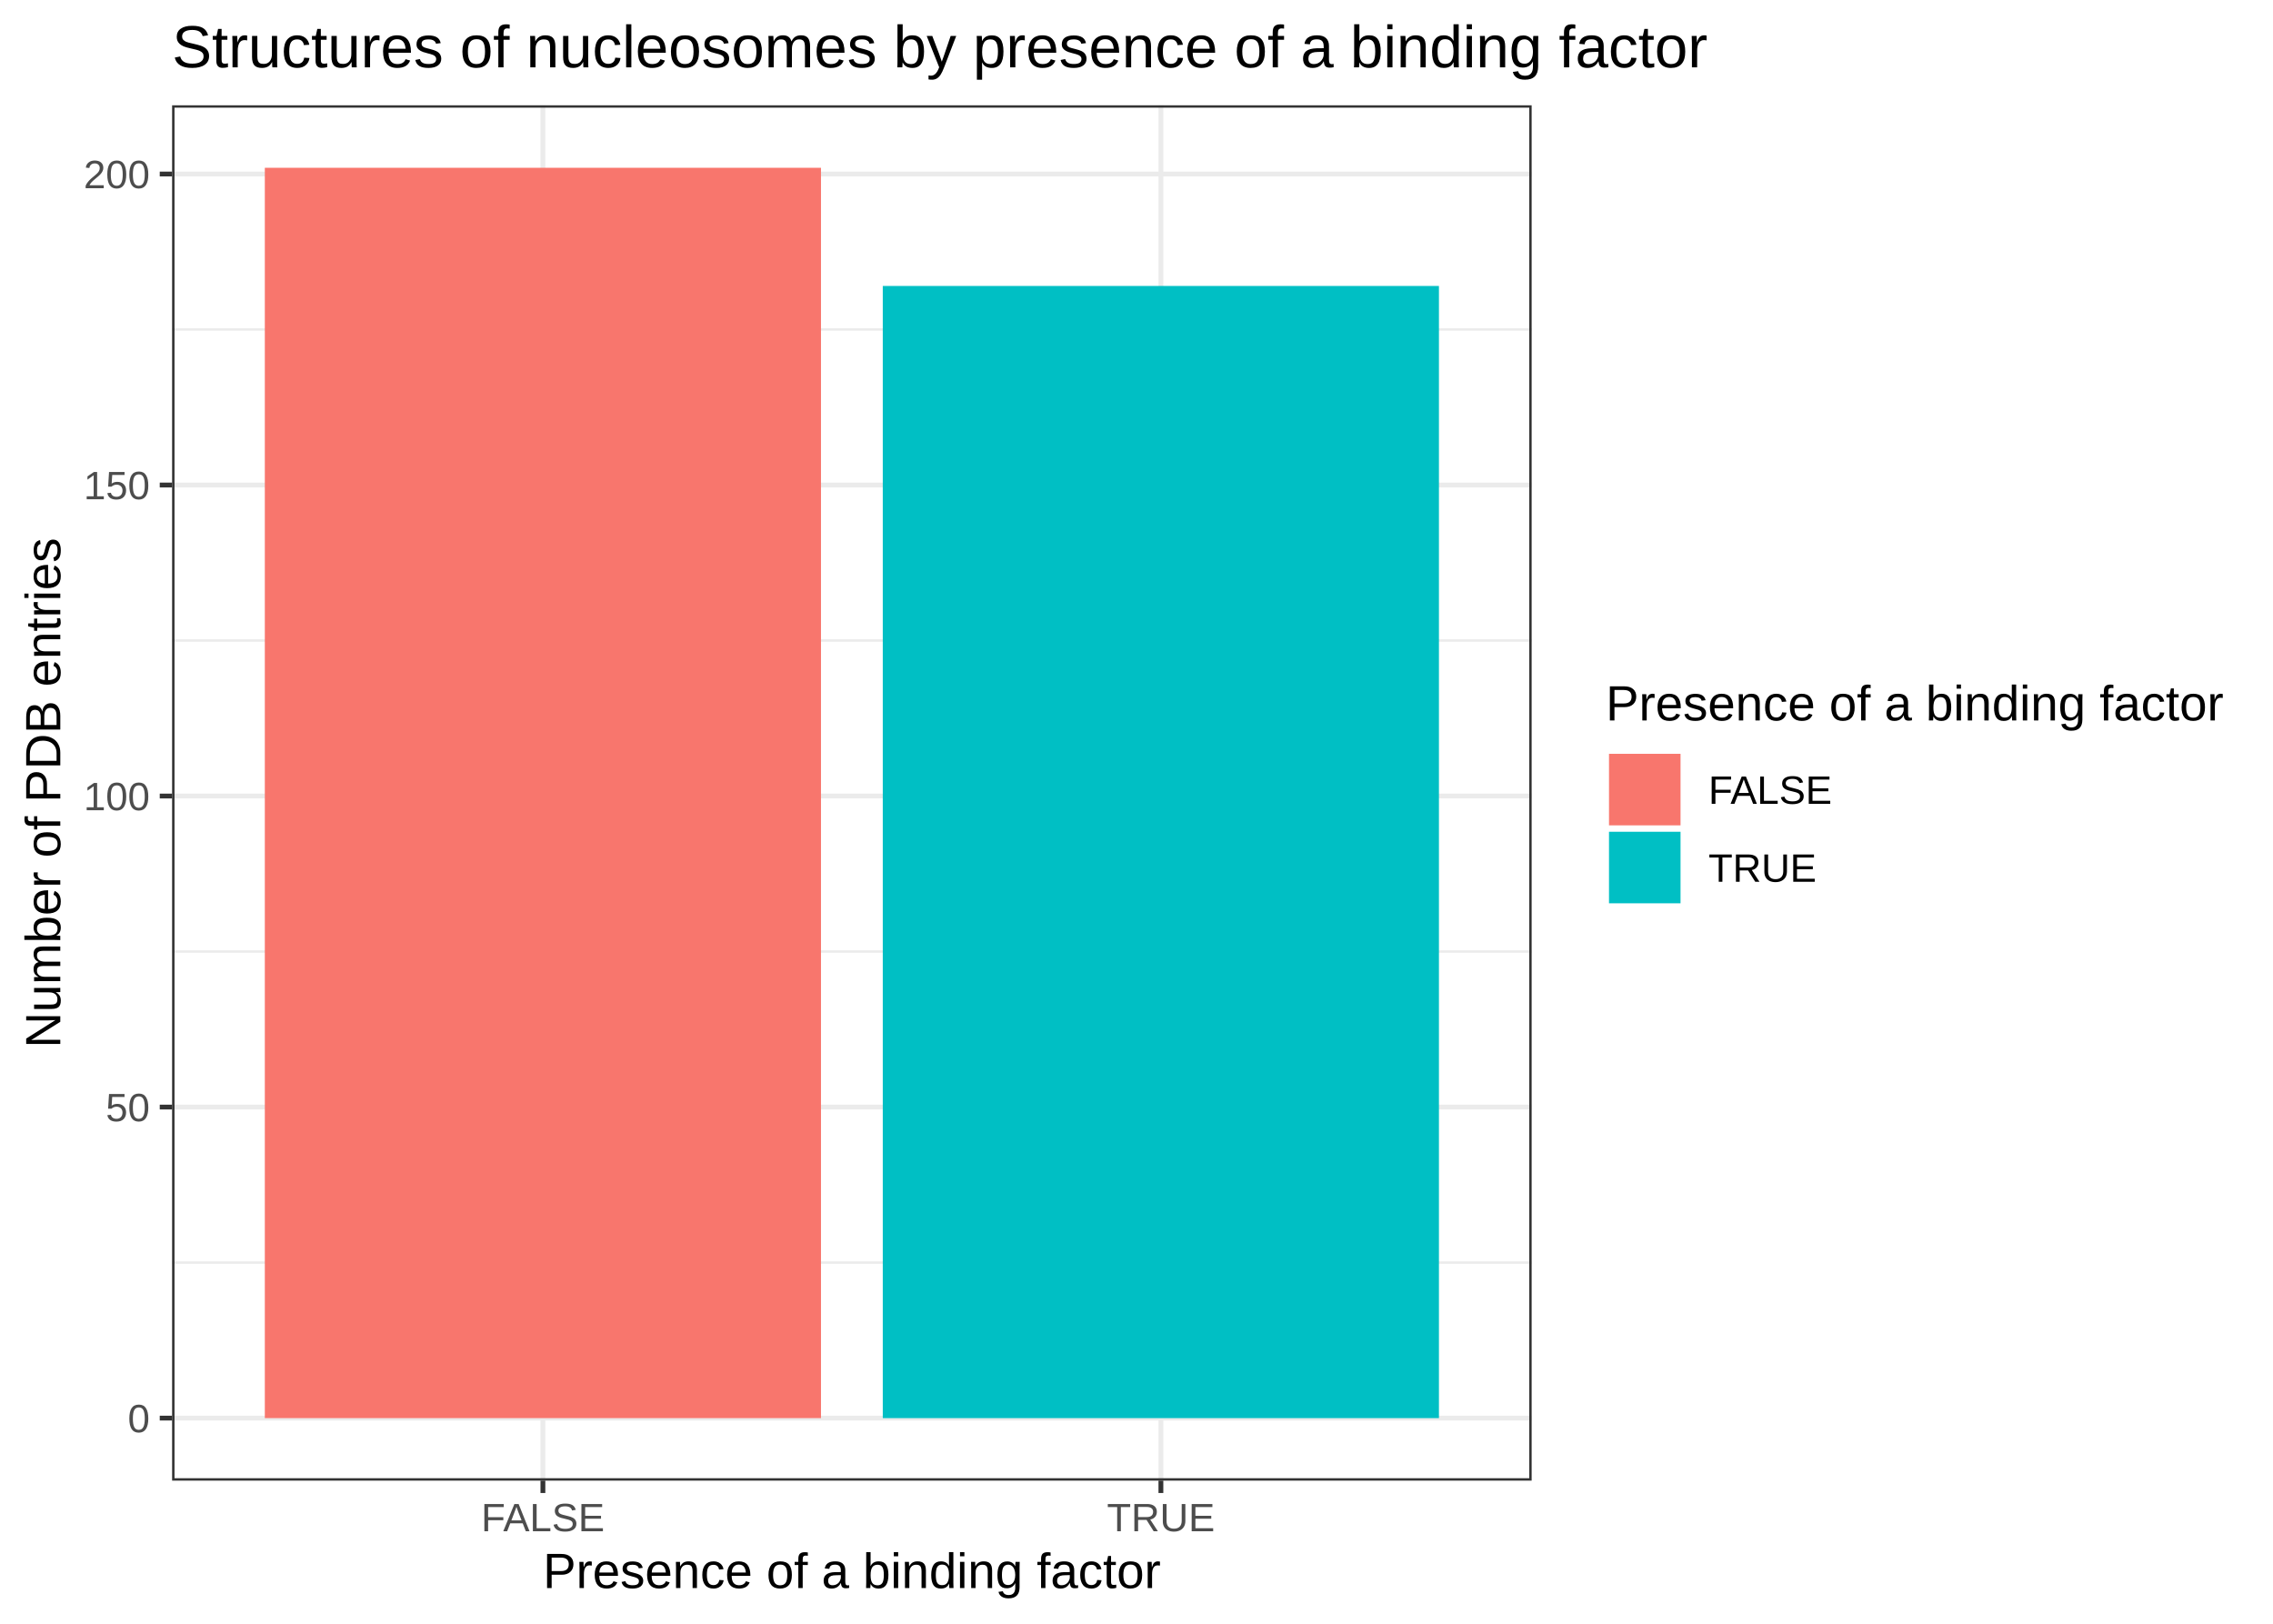
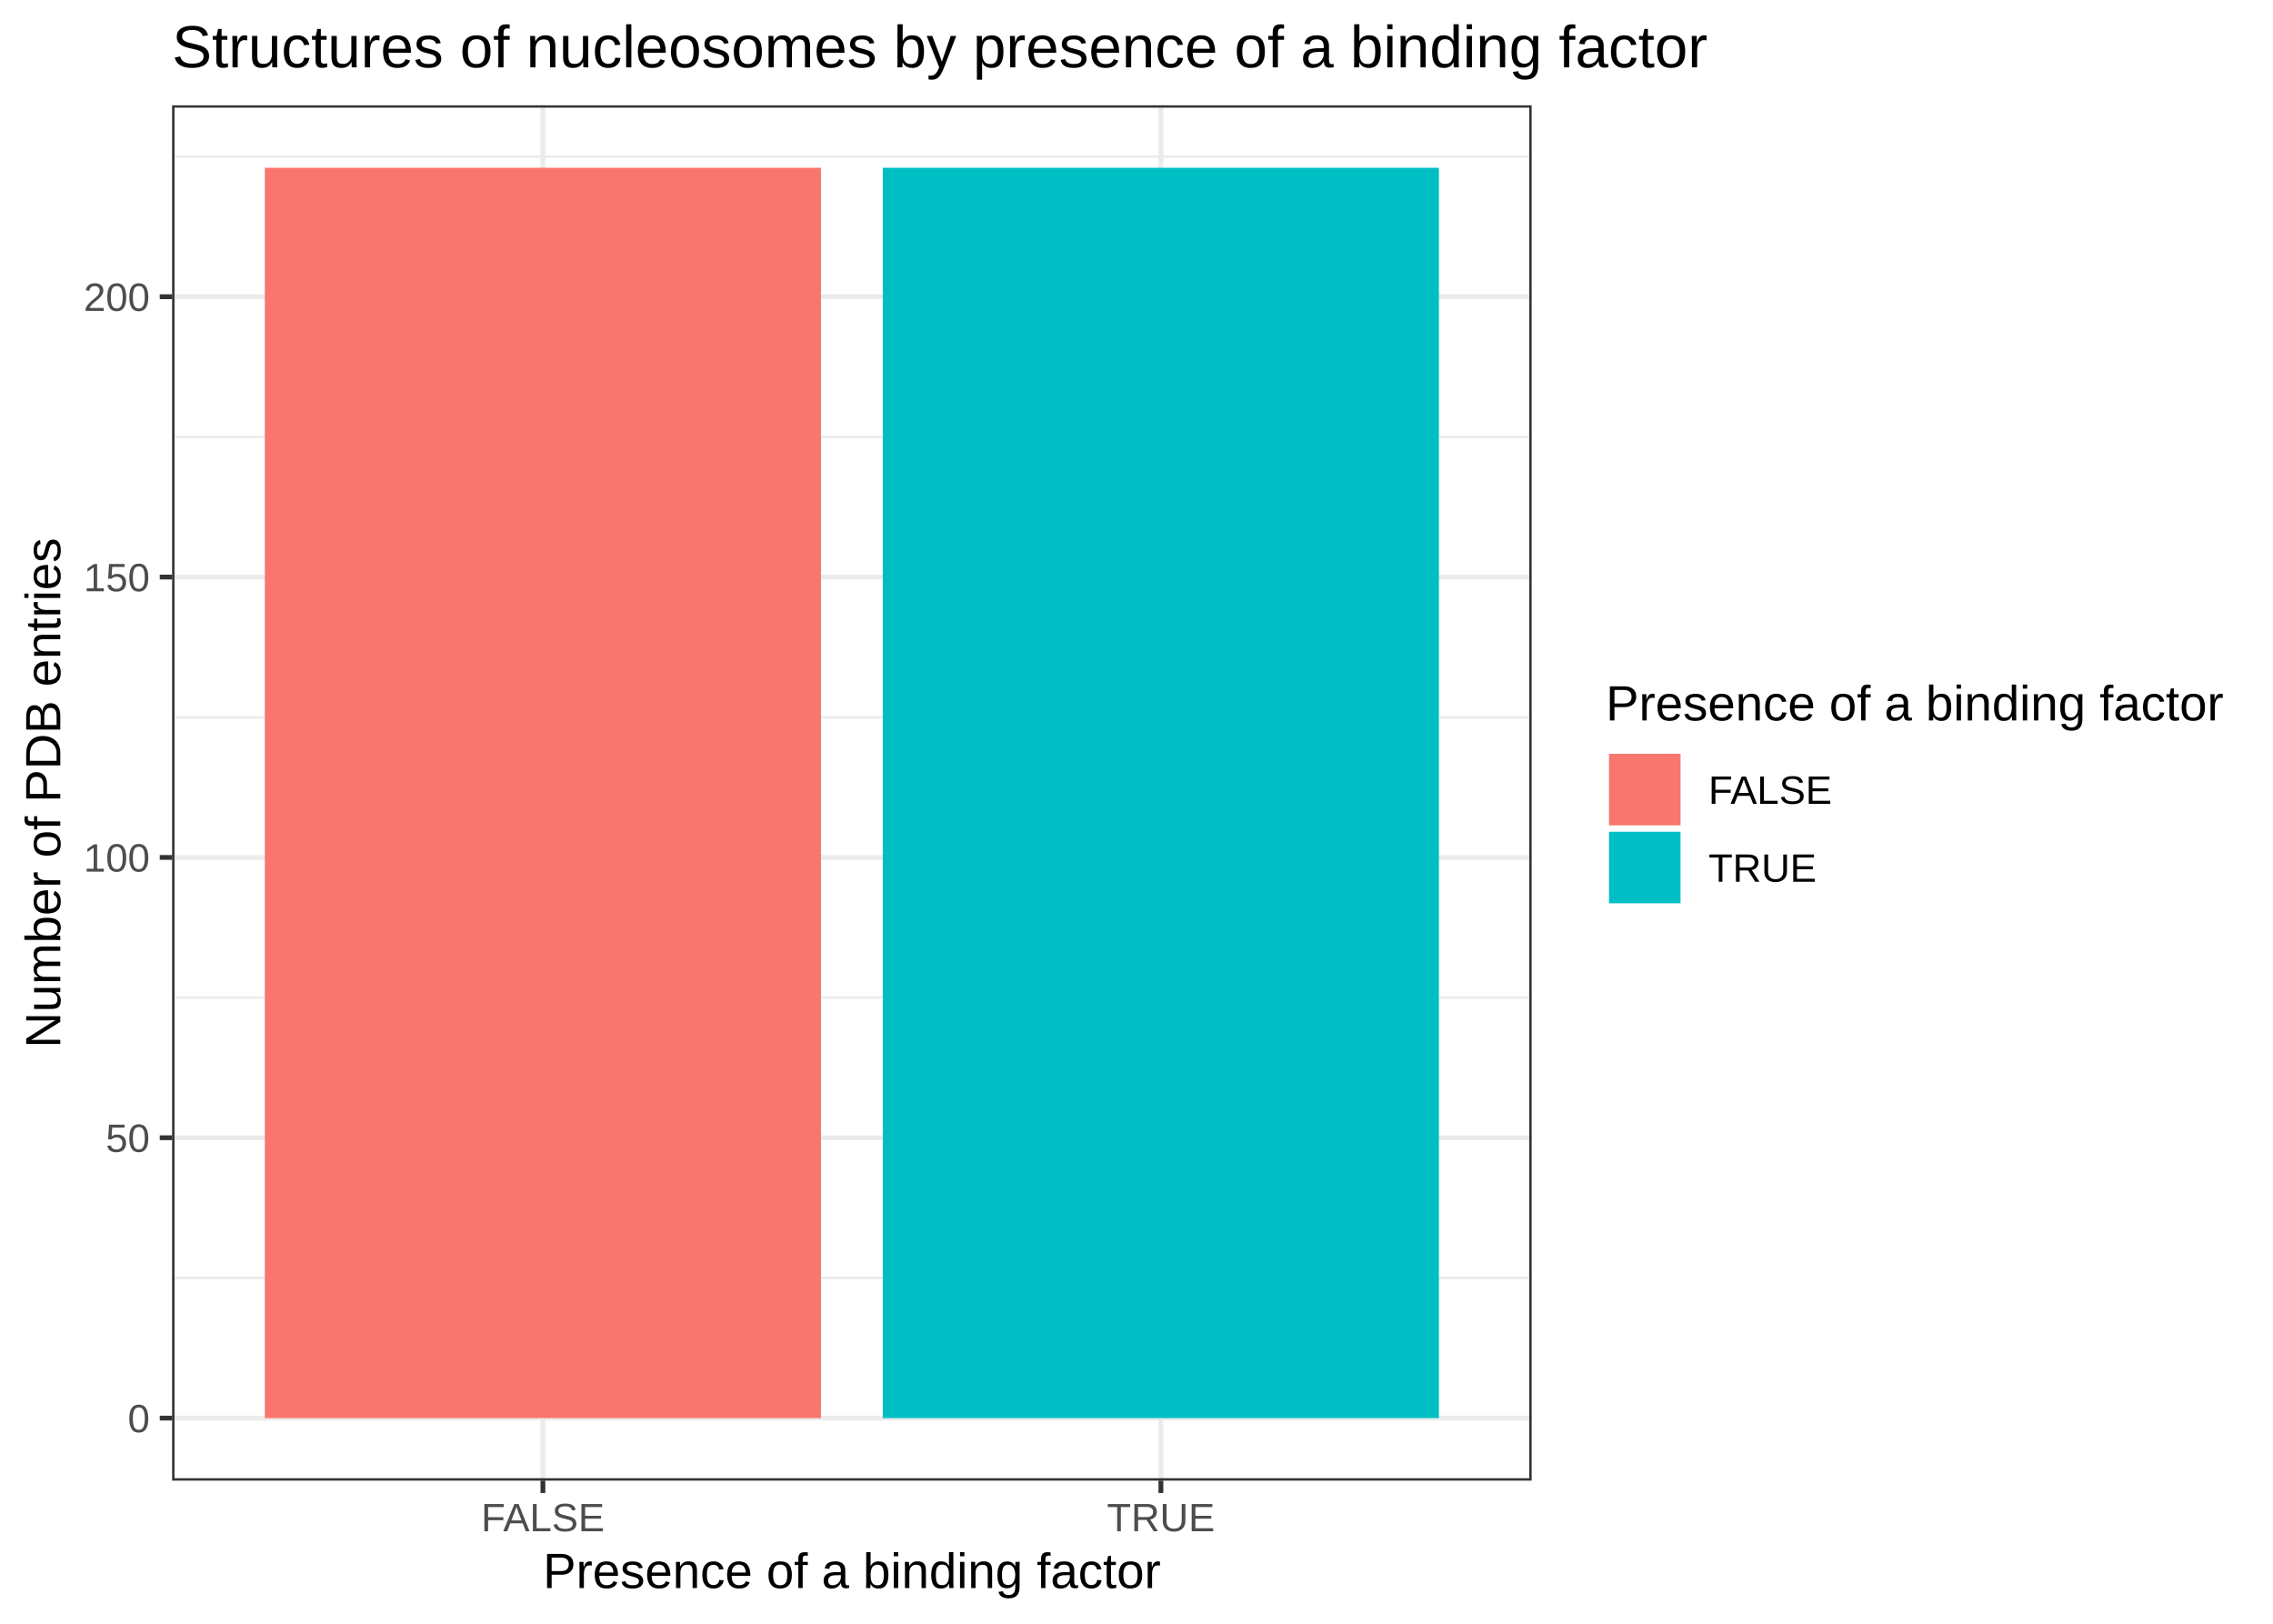
<svg xmlns="http://www.w3.org/2000/svg" class="svglite" width="504.00pt" height="360.00pt" viewBox="0 0 504.00 360.00">
  <defs>
    <style type="text/css">
    .svglite line, .svglite polyline, .svglite polygon, .svglite path, .svglite rect, .svglite circle {
      fill: none;
      stroke: #000000;
      stroke-linecap: round;
      stroke-linejoin: round;
      stroke-miterlimit: 10.00;
+     }
+     .svglite text {
+       white-space: pre;
    }
  </style>
  </defs>
  <rect width="100%" height="100%" style="stroke: none; fill: #FFFFFF;" />
  <defs>
    <clipPath id="cpMC4wMHw1MDQuMDB8MC4wMHwzNjAuMDA=">
      <rect x="0.00" y="0.00" width="504.00" height="360.00" />
    </clipPath>
  </defs>
  <g clip-path="url(#cpMC4wMHw1MDQuMDB8MC4wMHwzNjAuMDA=)">
    <rect x="0.00" y="0.00" width="504.00" height="360.00" style="stroke-width: 1.07; stroke: #FFFFFF; fill: #FFFFFF;" />
  </g>
  <defs>
    <clipPath id="cpMzguMTZ8MzM5LjYyfDIzLjM0fDMyOC4yNw==">
      <rect x="38.16" y="23.34" width="301.46" height="304.93" />
    </clipPath>
  </defs>
  <g clip-path="url(#cpMzguMTZ8MzM5LjYyfDIzLjM0fDMyOC4yNw==)">
    <rect x="38.16" y="23.34" width="301.46" height="304.93" style="stroke-width: 1.07; stroke: none; fill: #FFFFFF;" />
-     <polyline points="38.16,279.93 339.62,279.93 " style="stroke-width: 0.53; stroke: #EBEBEB; stroke-linecap: butt;" />
-     <polyline points="38.16,210.97 339.62,210.97 " style="stroke-width: 0.53; stroke: #EBEBEB; stroke-linecap: butt;" />
-     <polyline points="38.16,142.01 339.62,142.01 " style="stroke-width: 0.53; stroke: #EBEBEB; stroke-linecap: butt;" />
-     <polyline points="38.16,73.05 339.62,73.05 " style="stroke-width: 0.53; stroke: #EBEBEB; stroke-linecap: butt;" />
+     <polyline points="38.16,283.33 339.62,283.33 " style="stroke-width: 0.53; stroke: #EBEBEB; stroke-linecap: butt;" />
+     <polyline points="38.16,221.17 339.62,221.17 " style="stroke-width: 0.53; stroke: #EBEBEB; stroke-linecap: butt;" />
+     <polyline points="38.16,159.02 339.62,159.02 " style="stroke-width: 0.53; stroke: #EBEBEB; stroke-linecap: butt;" />
+     <polyline points="38.16,96.86 339.62,96.86 " style="stroke-width: 0.53; stroke: #EBEBEB; stroke-linecap: butt;" />
+     <polyline points="38.16,34.71 339.62,34.71 " style="stroke-width: 0.53; stroke: #EBEBEB; stroke-linecap: butt;" />
    <polyline points="38.16,314.41 339.62,314.41 " style="stroke-width: 1.07; stroke: #EBEBEB; stroke-linecap: butt;" />
-     <polyline points="38.16,245.45 339.62,245.45 " style="stroke-width: 1.07; stroke: #EBEBEB; stroke-linecap: butt;" />
-     <polyline points="38.16,176.49 339.62,176.49 " style="stroke-width: 1.07; stroke: #EBEBEB; stroke-linecap: butt;" />
-     <polyline points="38.16,107.53 339.62,107.53 " style="stroke-width: 1.07; stroke: #EBEBEB; stroke-linecap: butt;" />
-     <polyline points="38.16,38.58 339.62,38.58 " style="stroke-width: 1.07; stroke: #EBEBEB; stroke-linecap: butt;" />
+     <polyline points="38.16,252.25 339.62,252.25 " style="stroke-width: 1.07; stroke: #EBEBEB; stroke-linecap: butt;" />
+     <polyline points="38.16,190.10 339.62,190.10 " style="stroke-width: 1.07; stroke: #EBEBEB; stroke-linecap: butt;" />
+     <polyline points="38.16,127.94 339.62,127.94 " style="stroke-width: 1.07; stroke: #EBEBEB; stroke-linecap: butt;" />
+     <polyline points="38.16,65.79 339.62,65.79 " style="stroke-width: 1.07; stroke: #EBEBEB; stroke-linecap: butt;" />
    <polyline points="120.38,328.27 120.38,23.34 " style="stroke-width: 1.07; stroke: #EBEBEB; stroke-linecap: butt;" />
    <polyline points="257.41,328.27 257.41,23.34 " style="stroke-width: 1.07; stroke: #EBEBEB; stroke-linecap: butt;" />
    <rect x="58.72" y="37.20" width="123.32" height="277.21" style="stroke-width: 1.07; stroke: none; stroke-linecap: square; stroke-linejoin: miter; fill: #F8766D;" />
-     <rect x="195.74" y="63.40" width="123.32" height="251.01" style="stroke-width: 1.07; stroke: none; stroke-linecap: square; stroke-linejoin: miter; fill: #00BFC4;" />
+     <rect x="195.74" y="37.20" width="123.32" height="277.21" style="stroke-width: 1.07; stroke: none; stroke-linecap: square; stroke-linejoin: miter; fill: #00BFC4;" />
    <rect x="38.16" y="23.34" width="301.46" height="304.93" style="stroke-width: 1.07; stroke: #333333;" />
  </g>
  <g clip-path="url(#cpMC4wMHw1MDQuMDB8MC4wMHwzNjAuMDA=)">
-     <text x="33.23" y="317.56" text-anchor="end" style="font-size: 8.80px; fill: #4D4D4D; font-family: Arial;" textLength="4.90px" lengthAdjust="spacingAndGlyphs">0</text>
-     <text x="33.23" y="248.60" text-anchor="end" style="font-size: 8.80px; fill: #4D4D4D; font-family: Arial;" textLength="9.79px" lengthAdjust="spacingAndGlyphs">50</text>
-     <text x="33.23" y="179.64" text-anchor="end" style="font-size: 8.80px; fill: #4D4D4D; font-family: Arial;" textLength="14.69px" lengthAdjust="spacingAndGlyphs">100</text>
-     <text x="33.23" y="110.69" text-anchor="end" style="font-size: 8.80px; fill: #4D4D4D; font-family: Arial;" textLength="14.69px" lengthAdjust="spacingAndGlyphs">150</text>
-     <text x="33.23" y="41.73" text-anchor="end" style="font-size: 8.80px; fill: #4D4D4D; font-family: Arial;" textLength="14.69px" lengthAdjust="spacingAndGlyphs">200</text>
+     <text x="33.23" y="317.56" text-anchor="end" style="font-size: 8.80px;fill: #4D4D4D; font-family: &quot;Arial&quot;;" textLength="4.90px" lengthAdjust="spacingAndGlyphs">0</text>
+     <text x="33.23" y="255.40" text-anchor="end" style="font-size: 8.80px;fill: #4D4D4D; font-family: &quot;Arial&quot;;" textLength="9.79px" lengthAdjust="spacingAndGlyphs">50</text>
+     <text x="33.23" y="193.25" text-anchor="end" style="font-size: 8.80px;fill: #4D4D4D; font-family: &quot;Arial&quot;;" textLength="14.69px" lengthAdjust="spacingAndGlyphs">100</text>
+     <text x="33.23" y="131.10" text-anchor="end" style="font-size: 8.80px;fill: #4D4D4D; font-family: &quot;Arial&quot;;" textLength="14.69px" lengthAdjust="spacingAndGlyphs">150</text>
+     <text x="33.23" y="68.94" text-anchor="end" style="font-size: 8.80px;fill: #4D4D4D; font-family: &quot;Arial&quot;;" textLength="14.69px" lengthAdjust="spacingAndGlyphs">200</text>
    <polyline points="35.42,314.41 38.16,314.41 " style="stroke-width: 1.07; stroke: #333333; stroke-linecap: butt;" />
-     <polyline points="35.42,245.45 38.16,245.45 " style="stroke-width: 1.07; stroke: #333333; stroke-linecap: butt;" />
-     <polyline points="35.42,176.49 38.16,176.49 " style="stroke-width: 1.07; stroke: #333333; stroke-linecap: butt;" />
-     <polyline points="35.42,107.53 38.16,107.53 " style="stroke-width: 1.07; stroke: #333333; stroke-linecap: butt;" />
-     <polyline points="35.42,38.58 38.16,38.58 " style="stroke-width: 1.07; stroke: #333333; stroke-linecap: butt;" />
+     <polyline points="35.42,252.25 38.16,252.25 " style="stroke-width: 1.07; stroke: #333333; stroke-linecap: butt;" />
+     <polyline points="35.42,190.10 38.16,190.10 " style="stroke-width: 1.07; stroke: #333333; stroke-linecap: butt;" />
+     <polyline points="35.42,127.94 38.16,127.94 " style="stroke-width: 1.07; stroke: #333333; stroke-linecap: butt;" />
+     <polyline points="35.42,65.79 38.16,65.79 " style="stroke-width: 1.07; stroke: #333333; stroke-linecap: butt;" />
    <polyline points="120.38,331.01 120.38,328.27 " style="stroke-width: 1.07; stroke: #333333; stroke-linecap: butt;" />
    <polyline points="257.41,331.01 257.41,328.27 " style="stroke-width: 1.07; stroke: #333333; stroke-linecap: butt;" />
-     <text x="120.38" y="339.50" text-anchor="middle" style="font-size: 8.80px; fill: #4D4D4D; font-family: Arial;" textLength="27.87px" lengthAdjust="spacingAndGlyphs">FALSE</text>
-     <text x="257.41" y="339.50" text-anchor="middle" style="font-size: 8.80px; fill: #4D4D4D; font-family: Arial;" textLength="23.94px" lengthAdjust="spacingAndGlyphs">TRUE</text>
-     <text x="188.89" y="352.09" text-anchor="middle" style="font-size: 11.00px; font-family: Arial;" textLength="136.98px" lengthAdjust="spacingAndGlyphs">Presence of a binding factor</text>
-     <text transform="translate(13.37,175.80) rotate(-90)" text-anchor="middle" style="font-size: 11.00px; font-family: Arial;" textLength="113.10px" lengthAdjust="spacingAndGlyphs">Number of PDB entries</text>
+     <text x="120.38" y="339.50" text-anchor="middle" style="font-size: 8.80px;fill: #4D4D4D; font-family: &quot;Arial&quot;;" textLength="27.87px" lengthAdjust="spacingAndGlyphs">FALSE</text>
+     <text x="257.41" y="339.50" text-anchor="middle" style="font-size: 8.80px;fill: #4D4D4D; font-family: &quot;Arial&quot;;" textLength="23.94px" lengthAdjust="spacingAndGlyphs">TRUE</text>
+     <text x="188.89" y="352.09" text-anchor="middle" style="font-size: 11.00px; font-family: &quot;Arial&quot;;" textLength="136.98px" lengthAdjust="spacingAndGlyphs">Presence of a binding factor</text>
+     <text transform="translate(13.37,175.80) rotate(-90)" text-anchor="middle" style="font-size: 11.00px; font-family: &quot;Arial&quot;;" textLength="113.10px" lengthAdjust="spacingAndGlyphs">Number of PDB entries</text>
    <rect x="350.58" y="145.14" width="147.94" height="61.32" style="stroke-width: 1.07; stroke: none; fill: #FFFFFF;" />
-     <text x="356.06" y="159.73" style="font-size: 11.00px; font-family: Arial;" textLength="136.98px" lengthAdjust="spacingAndGlyphs">Presence of a binding factor</text>
+     <text x="356.06" y="159.73" style="font-size: 11.00px; font-family: &quot;Arial&quot;;" textLength="136.98px" lengthAdjust="spacingAndGlyphs">Presence of a binding factor</text>
    <rect x="356.06" y="166.42" width="17.28" height="17.28" style="stroke-width: 1.07; stroke: none; fill: #FFFFFF;" />
    <rect x="356.77" y="167.13" width="15.86" height="15.86" style="stroke-width: 1.07; stroke: none; stroke-linecap: square; stroke-linejoin: miter; fill: #F8766D;" />
    <rect x="356.06" y="183.70" width="17.28" height="17.28" style="stroke-width: 1.07; stroke: none; fill: #FFFFFF;" />
    <rect x="356.77" y="184.41" width="15.86" height="15.86" style="stroke-width: 1.07; stroke: none; stroke-linecap: square; stroke-linejoin: miter; fill: #00BFC4;" />
-     <text x="378.82" y="178.22" style="font-size: 8.80px; font-family: Arial;" textLength="27.87px" lengthAdjust="spacingAndGlyphs">FALSE</text>
-     <text x="378.82" y="195.50" style="font-size: 8.80px; font-family: Arial;" textLength="23.94px" lengthAdjust="spacingAndGlyphs">TRUE</text>
-     <text x="38.16" y="14.94" style="font-size: 13.20px; font-family: Arial;" textLength="340.23px" lengthAdjust="spacingAndGlyphs">Structures of nucleosomes by presence of a binding factor</text>
+     <text x="378.82" y="178.22" style="font-size: 8.80px; font-family: &quot;Arial&quot;;" textLength="27.87px" lengthAdjust="spacingAndGlyphs">FALSE</text>
+     <text x="378.82" y="195.50" style="font-size: 8.80px; font-family: &quot;Arial&quot;;" textLength="23.94px" lengthAdjust="spacingAndGlyphs">TRUE</text>
+     <text x="38.16" y="14.94" style="font-size: 13.20px; font-family: &quot;Arial&quot;;" textLength="340.23px" lengthAdjust="spacingAndGlyphs">Structures of nucleosomes by presence of a binding factor</text>
  </g>
</svg>
